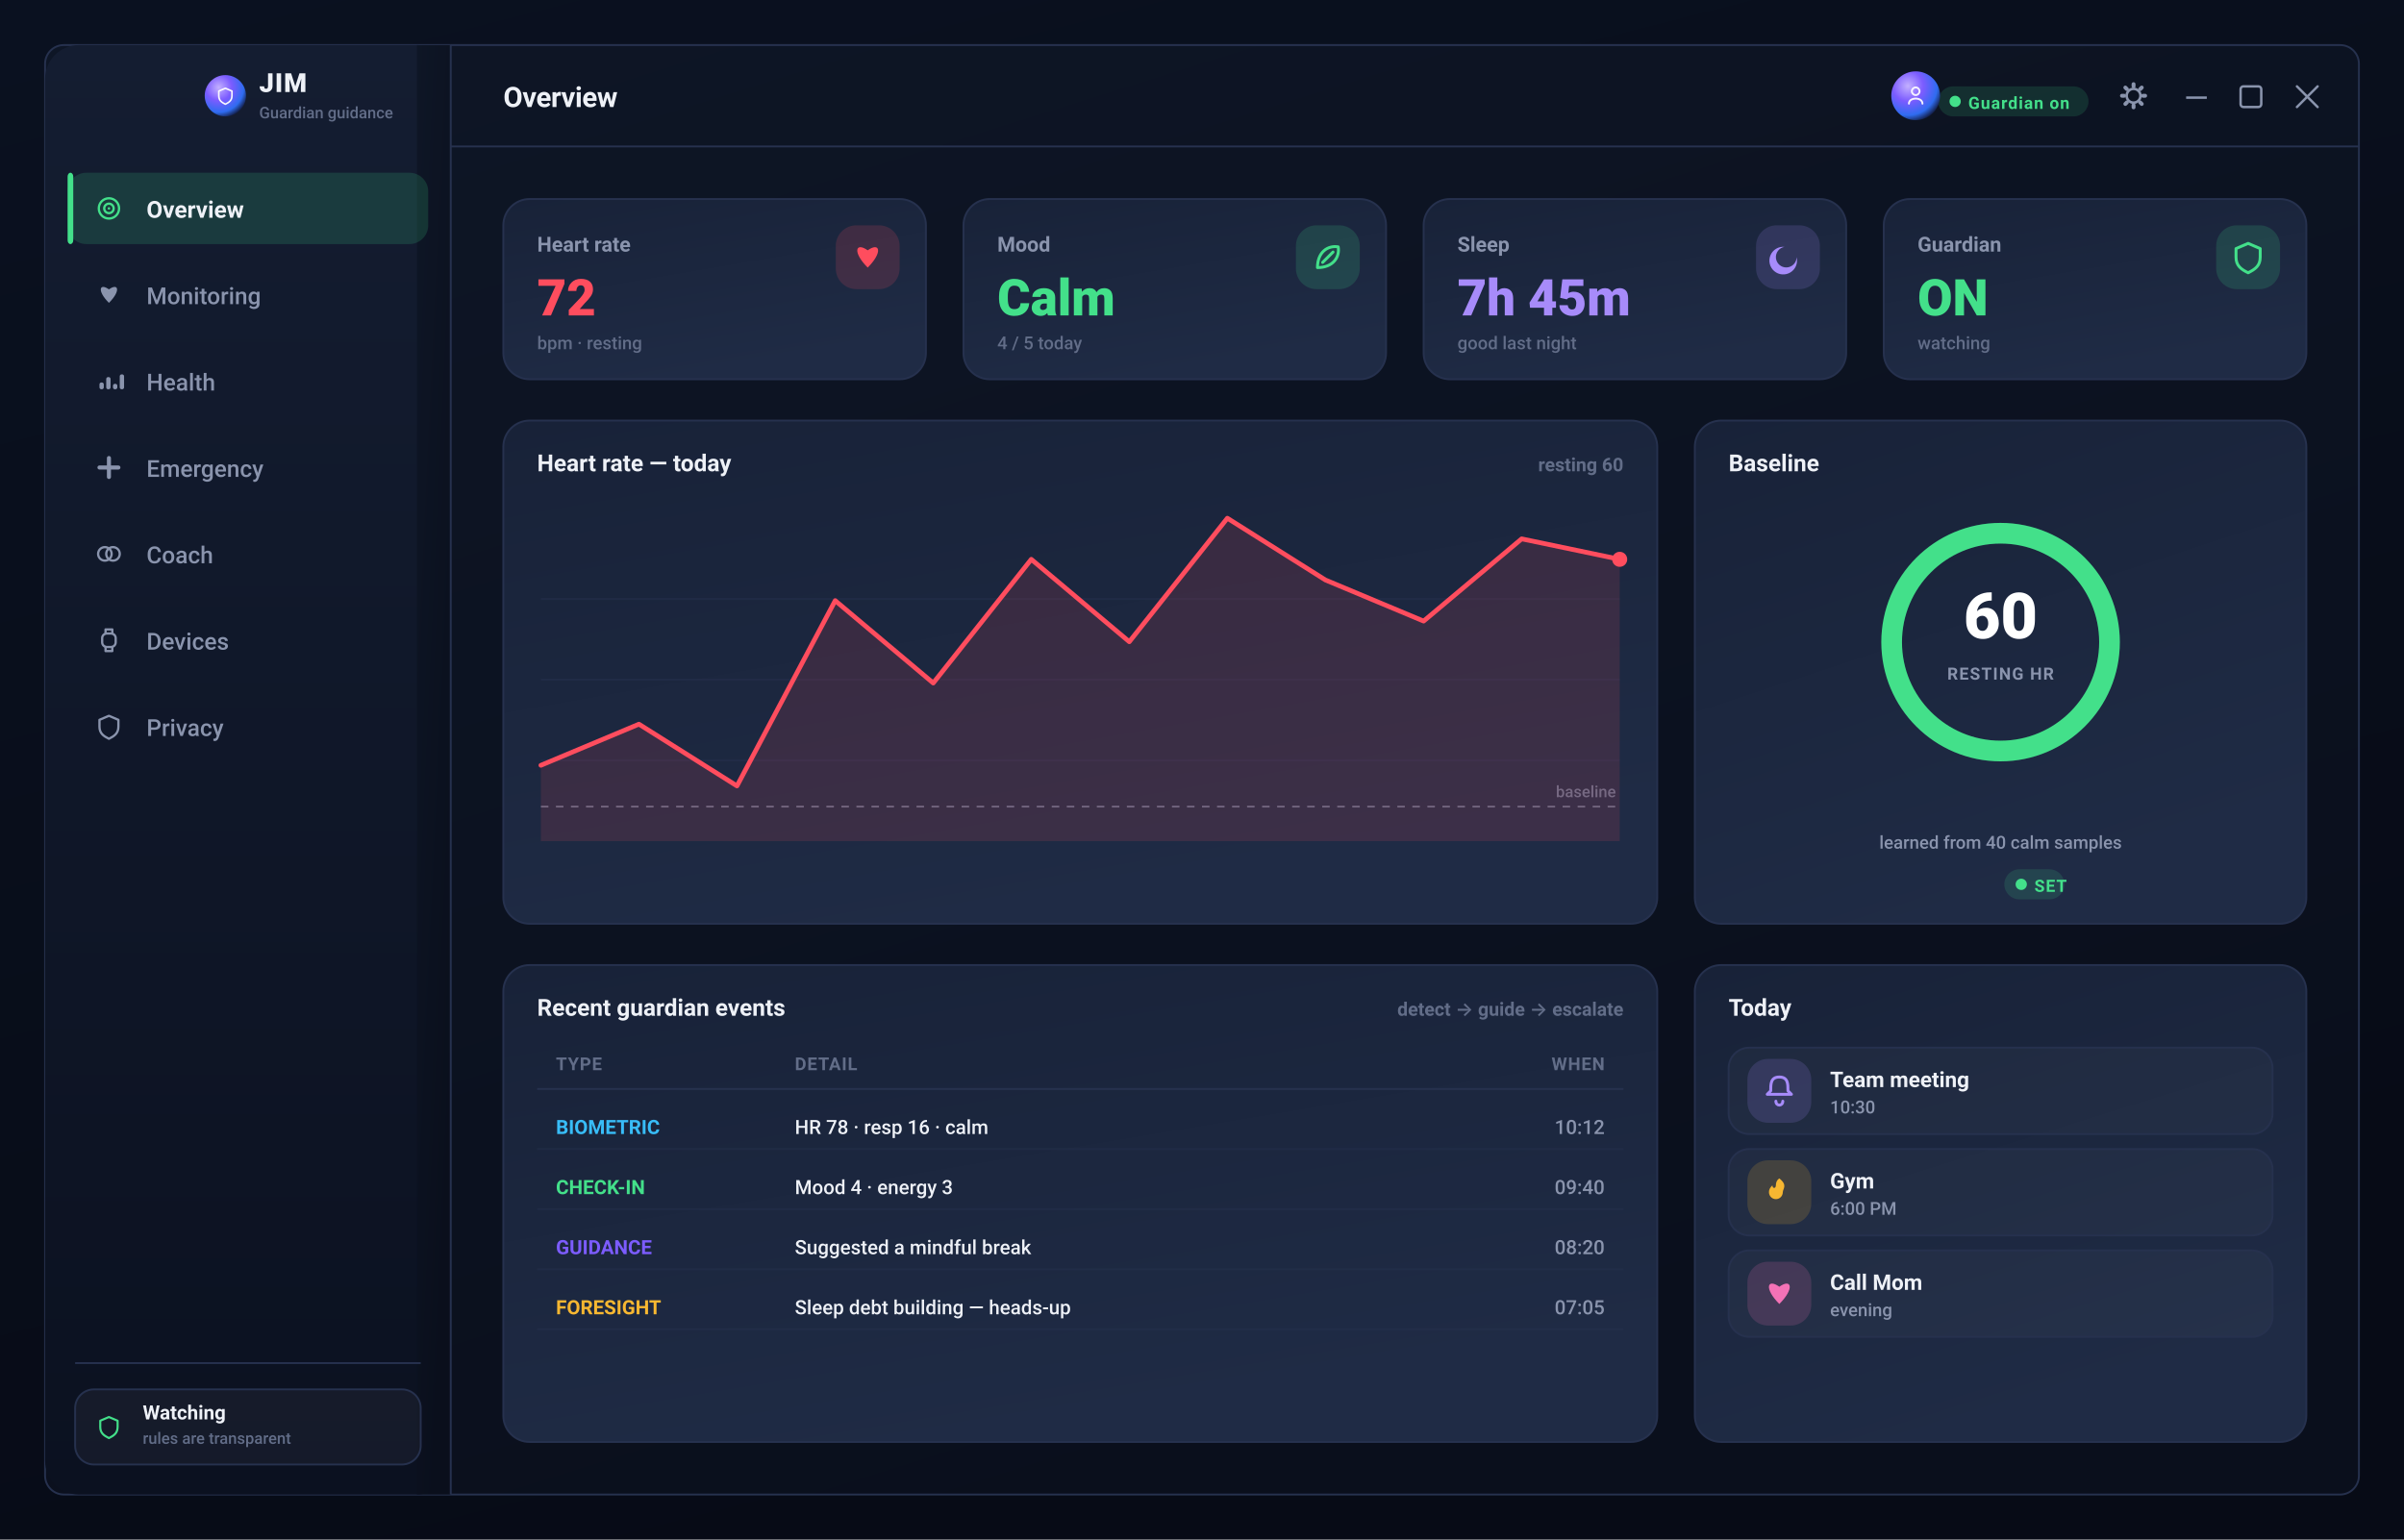
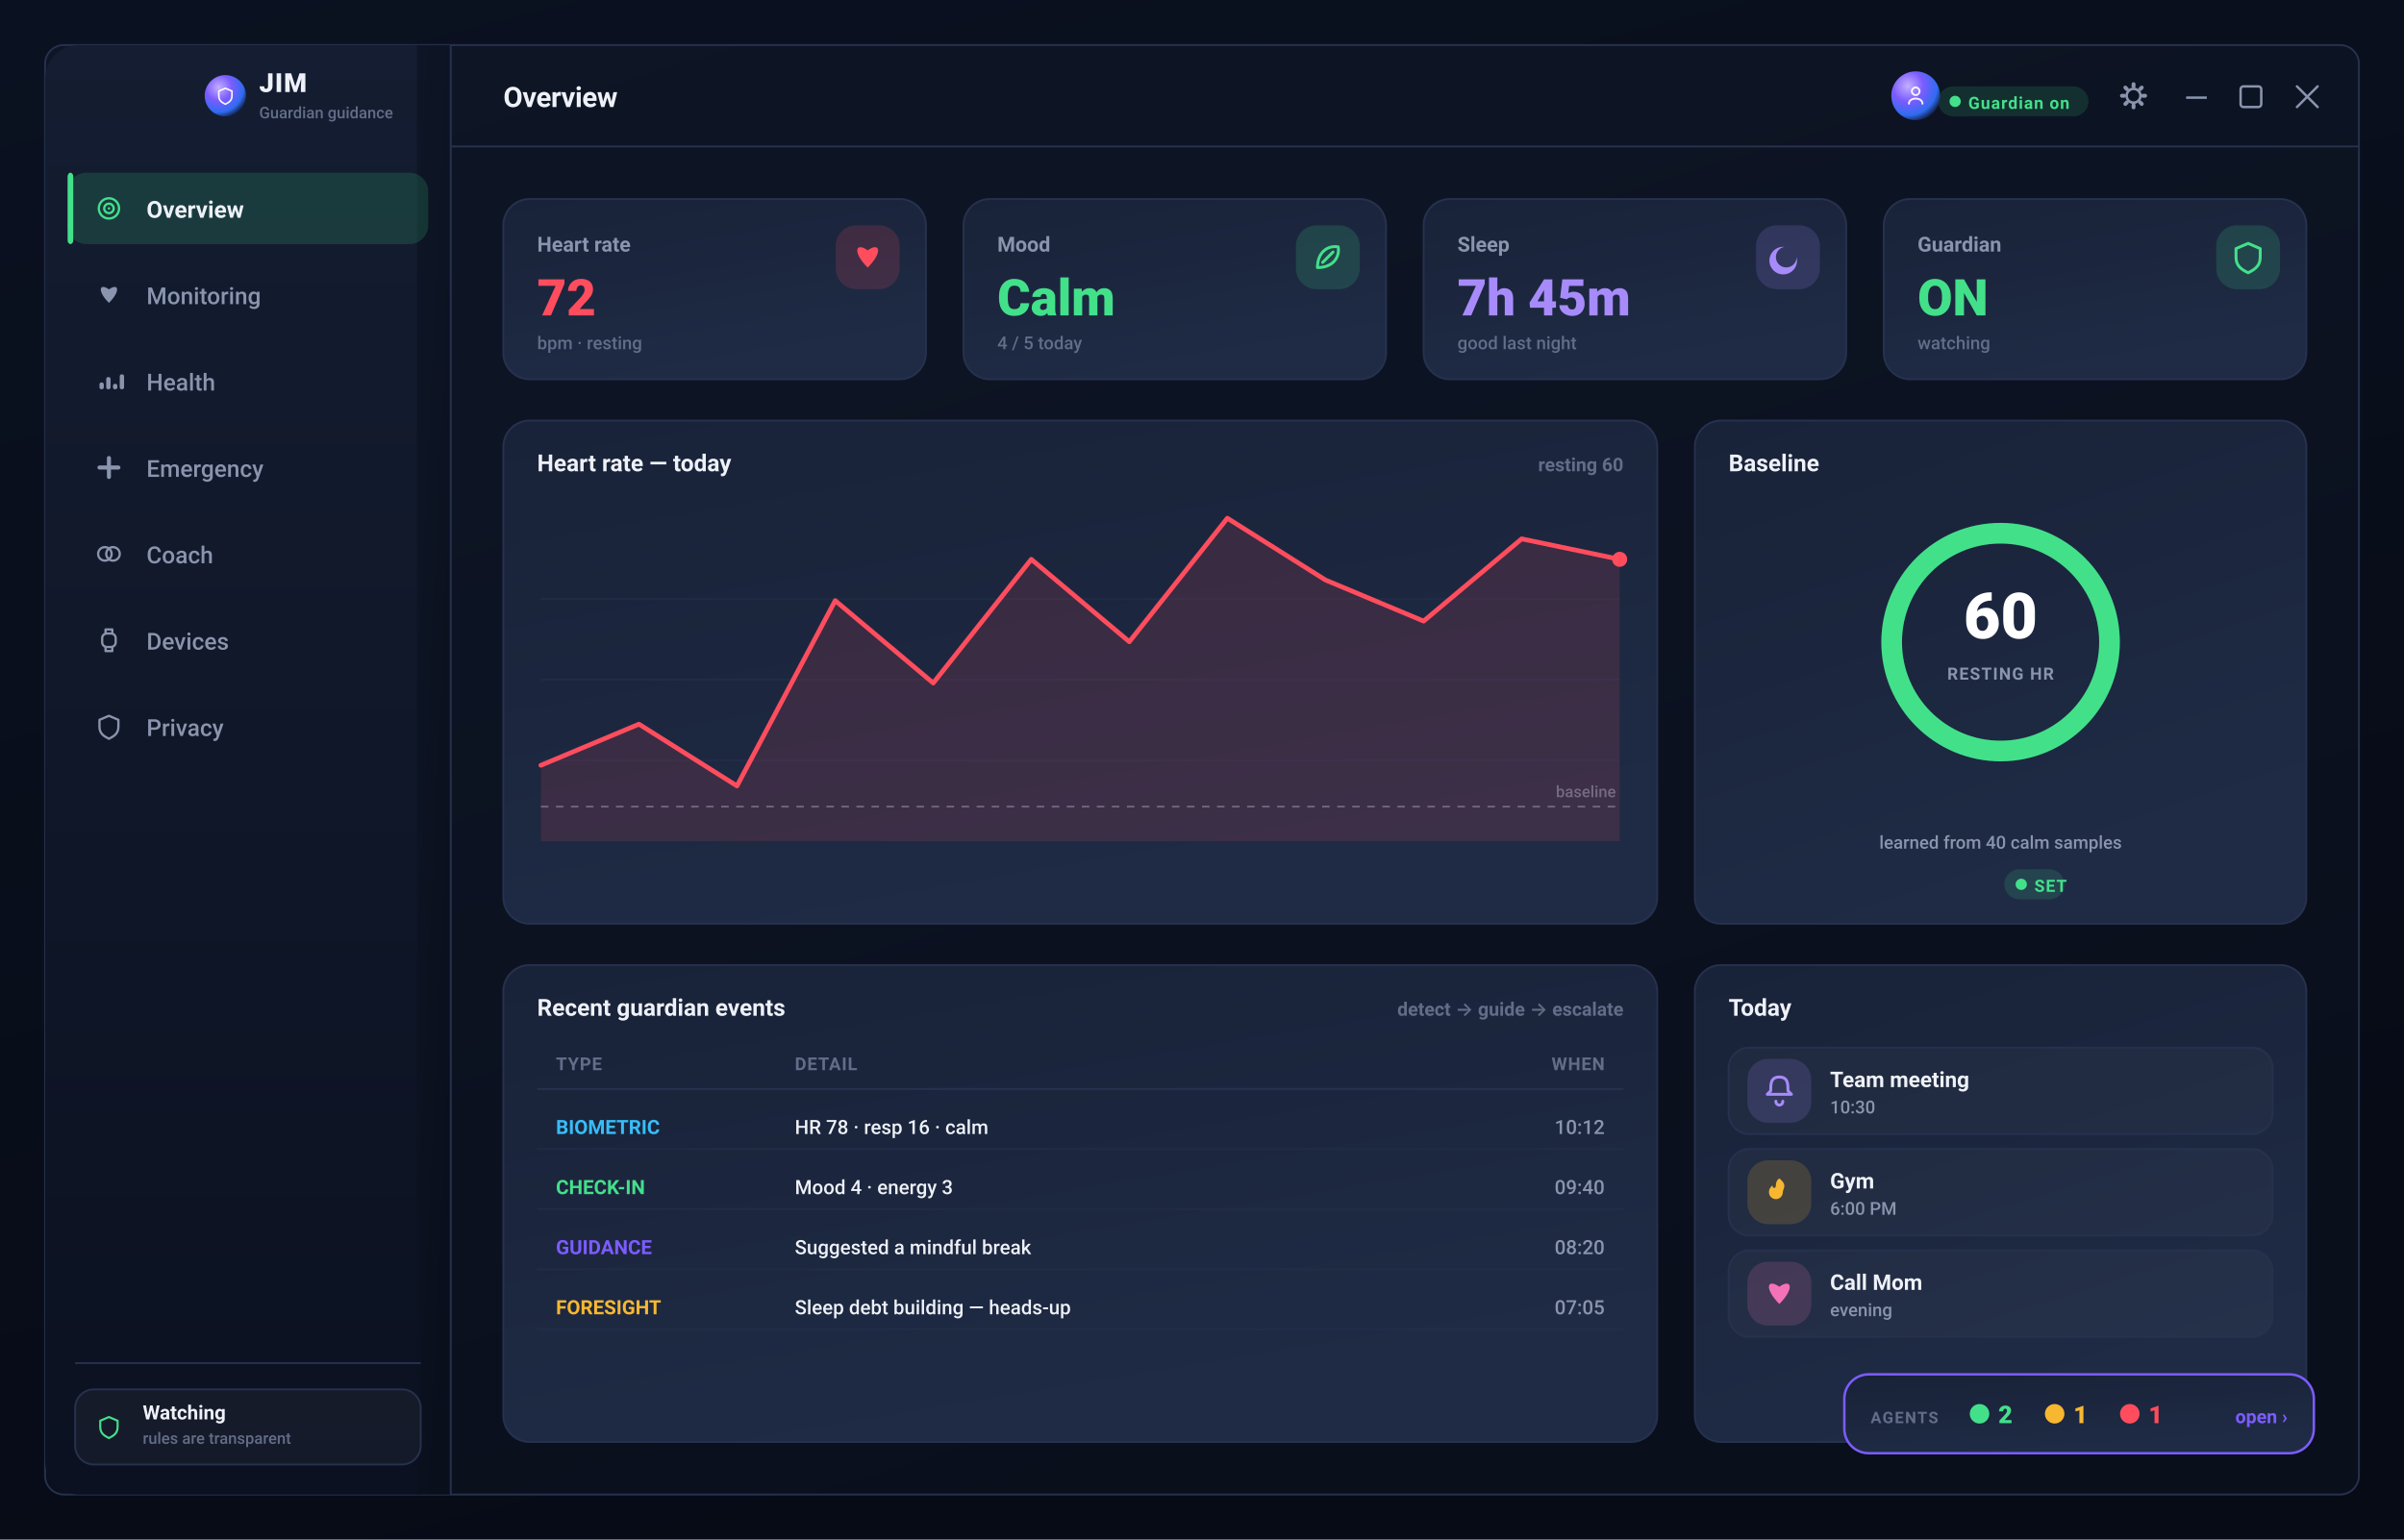
<svg xmlns="http://www.w3.org/2000/svg" width="1280" height="820" viewBox="0 0 1280 820" role="img" aria-label="Jim Mini — Overview">
  <defs>
    <linearGradient id="gPage" x1="0" y1="0" x2="0.4" y2="1">
      <stop offset="0" stop-color="#0a1120" />
      <stop offset="1" stop-color="#070b16" />
    </linearGradient>
    <linearGradient id="gScr" x1="0" y1="0" x2="0.5" y2="1">
      <stop offset="0" stop-color="#0e1626" />
      <stop offset="1" stop-color="#0a0f1c" />
    </linearGradient>
    <linearGradient id="gSide" x1="0" y1="0" x2="0" y2="1">
      <stop offset="0" stop-color="#141d31" />
      <stop offset="1" stop-color="#0b1120" />
    </linearGradient>
    <linearGradient id="gCard" x1="0" y1="0" x2="0.4" y2="1">
      <stop offset="0" stop-color="#182238" />
      <stop offset="1" stop-color="#1f2b45" />
    </linearGradient>
    <linearGradient id="gBrand" x1="0" y1="0" x2="1" y2="0">
      <stop offset="0" stop-color="#7c5cff" />
      <stop offset="1" stop-color="#3aa0ff" />
    </linearGradient>
    <linearGradient id="gEmer" x1="0" y1="0" x2="0" y2="1">
      <stop offset="0" stop-color="#ff5b52" />
      <stop offset="1" stop-color="#ff3b30" />
    </linearGradient>
    <linearGradient id="mV" x1="0" y1="0" x2="1" y2="0">
      <stop offset="0" stop-color="#7c5cff" />
      <stop offset="1" stop-color="#3aa0ff" />
    </linearGradient>
    <linearGradient id="mG" x1="0" y1="0" x2="1" y2="0">
      <stop offset="0" stop-color="#2fd27a" />
      <stop offset="1" stop-color="#43e08a" />
    </linearGradient>
    <linearGradient id="mO" x1="0" y1="0" x2="1" y2="0">
      <stop offset="0" stop-color="#f7b731" />
      <stop offset="1" stop-color="#ff7a45" />
    </linearGradient>
    <radialGradient id="orb" cx="34%" cy="30%" r="75%">
      <stop offset="0" stop-color="#c3b0ff" />
      <stop offset="42%" stop-color="#7c5cff" />
      <stop offset="80%" stop-color="#2f6cf0" />
      <stop offset="100%" stop-color="#14204a" />
    </radialGradient>
  </defs>
  <rect x="0.0" y="0.0" width="1280.0" height="820.0" rx="0" fill="url(#gPage)" />
  <rect x="24" y="24" width="1232" height="772" rx="10" fill="url(#gScr)" stroke="#26314e" stroke-width="1" />
  <rect x="24.0" y="24.0" width="216.0" height="772.0" rx="18" fill="url(#gSide)" />
  <rect x="222.0" y="24.0" width="18.0" height="772.0" rx="0" fill="url(#gScr)" />
  <line x1="240" y1="24" x2="240" y2="796" stroke="#26314e" stroke-width="1" />
  <line x1="240" y1="78" x2="1256" y2="78" stroke="#26314e" stroke-width="1" />
  <line x1="1164" y1="52" x2="1175" y2="52" stroke="#8a94ad" stroke-width="1.3" />
  <rect x="1193.0" y="46.0" width="11.0" height="11.0" rx="1.5" fill="none" stroke="#8a94ad" stroke-width="1.3" />
  <path d="M1223 46 l11 11 M1234 46 l-11 11" stroke="#8a94ad" stroke-width="1.3" stroke-linecap="round" />
  <circle cx="120" cy="51" r="11" fill="url(#orb)" />
  <path d="M120 47.0 l3.5 1.5 v2.5 c0 2.5 -1.5 3.5 -3.5 4.5 c-2.0 -1.0 -3.5 -2.0 -3.5 -4.5 v-2.5 Z" fill="none" stroke="rgba(255,255,255,0.95)" stroke-width="0.85" stroke-linecap="round" stroke-linejoin="round" />
  <text x="138.0" y="49.0" font-family="-apple-system,BlinkMacSystemFont,'SF Pro Text','Segoe UI',Roboto,system-ui,sans-serif" font-size="14" font-weight="800" fill="#eef1f7" text-anchor="start" letter-spacing="0.5">JIM</text>
  <text x="138.0" y="63.0" font-family="-apple-system,BlinkMacSystemFont,'SF Pro Text','Segoe UI',Roboto,system-ui,sans-serif" font-size="8.5" font-weight="500" fill="#626d88" text-anchor="start">Guardian guidance</text>
  <text x="268.0" y="57.0" font-family="-apple-system,BlinkMacSystemFont,'SF Pro Text','Segoe UI',Roboto,system-ui,sans-serif" font-size="15" font-weight="700" fill="#eef1f7" text-anchor="start" letter-spacing="-0.2">Overview</text>
  <rect x="1134.96" y="43.8" width="2.08" height="3.2" rx="1" transform="rotate(0 1136 51)" fill="#8a94ad" />
  <rect x="1134.96" y="43.8" width="2.08" height="3.2" rx="1" transform="rotate(45 1136 51)" fill="#8a94ad" />
  <rect x="1134.96" y="43.8" width="2.08" height="3.2" rx="1" transform="rotate(90 1136 51)" fill="#8a94ad" />
  <rect x="1134.96" y="43.8" width="2.08" height="3.2" rx="1" transform="rotate(135 1136 51)" fill="#8a94ad" />
  <rect x="1134.96" y="43.8" width="2.08" height="3.2" rx="1" transform="rotate(180 1136 51)" fill="#8a94ad" />
  <rect x="1134.96" y="43.8" width="2.08" height="3.2" rx="1" transform="rotate(225 1136 51)" fill="#8a94ad" />
  <rect x="1134.96" y="43.8" width="2.08" height="3.2" rx="1" transform="rotate(270 1136 51)" fill="#8a94ad" />
  <rect x="1134.96" y="43.8" width="2.08" height="3.2" rx="1" transform="rotate(315 1136 51)" fill="#8a94ad" />
  <circle cx="1136" cy="51" r="3.68" fill="none" stroke="#8a94ad" stroke-width="1.36" stroke-linecap="round" stroke-linejoin="round" />
  <rect x="1032.0" y="46.0" width="80.0" height="16.0" rx="8" fill="rgba(67,224,138,0.14)" />
  <circle cx="1041.0" cy="54" r="3" fill="#43e08a" />
  <text x="1048.0" y="58.0" font-family="-apple-system,BlinkMacSystemFont,'SF Pro Text','Segoe UI',Roboto,system-ui,sans-serif" font-size="9" font-weight="700" fill="#43e08a" text-anchor="start" letter-spacing="0.5">Guardian on</text>
  <circle cx="1020" cy="51" r="13" fill="url(#orb)" />
  <circle cx="1020" cy="48.6" r="2.04" fill="none" stroke="rgba(255,255,255,0.9)" stroke-width="1.02" stroke-linecap="round" stroke-linejoin="round" />
  <path d="M1016.4 55.2 c0 -3.6 7.2 -3.6 7.2 0" fill="none" stroke="rgba(255,255,255,0.9)" stroke-width="1.02" stroke-linecap="round" stroke-linejoin="round" />
  <rect x="36.0" y="92.0" width="192.0" height="38.0" rx="10" fill="rgba(67,224,138,0.16)" />
  <rect x="36.0" y="92.0" width="3.0" height="38.0" rx="2" fill="#43e08a" />
  <circle cx="58" cy="111" r="5.4" fill="none" stroke="#43e08a" stroke-width="1.22" stroke-linecap="round" stroke-linejoin="round" />
  <circle cx="58" cy="111" r="2.52" fill="none" stroke="#43e08a" stroke-width="1.22" stroke-linecap="round" stroke-linejoin="round" />
  <circle cx="58" cy="111" r="0.648" fill="#43e08a" />
  <text x="78.0" y="116.0" font-family="-apple-system,BlinkMacSystemFont,'SF Pro Text','Segoe UI',Roboto,system-ui,sans-serif" font-size="12.5" font-weight="650" fill="#eef1f7" text-anchor="start">Overview</text>
  <path d="M58 161.32 C51.52 154.84,52.96 150.52,58 154.12 C63.04 150.52,64.48 154.84,58 161.32 Z" fill="#8a94ad" />
  <text x="78.0" y="162.0" font-family="-apple-system,BlinkMacSystemFont,'SF Pro Text','Segoe UI',Roboto,system-ui,sans-serif" font-size="12.5" font-weight="500" fill="#8a94ad" text-anchor="start">Monitoring</text>
  <rect x="52.96" y="203.72" width="2.304" height="3.6" rx="1" fill="#8a94ad" />
  <rect x="56.56" y="200.84" width="2.304" height="6.48" rx="1" fill="#8a94ad" />
  <rect x="60.16" y="204.44" width="2.304" height="2.88" rx="1" fill="#8a94ad" />
  <rect x="63.76" y="199.4" width="2.304" height="7.92" rx="1" fill="#8a94ad" />
  <text x="78.0" y="208.0" font-family="-apple-system,BlinkMacSystemFont,'SF Pro Text','Segoe UI',Roboto,system-ui,sans-serif" font-size="12.5" font-weight="500" fill="#8a94ad" text-anchor="start">Health</text>
  <path d="M58 243.96 v10.08 M52.96 249 h10.08" fill="none" stroke="#8a94ad" stroke-width="2.16" stroke-linecap="round" />
  <text x="78.0" y="254.0" font-family="-apple-system,BlinkMacSystemFont,'SF Pro Text','Segoe UI',Roboto,system-ui,sans-serif" font-size="12.5" font-weight="500" fill="#8a94ad" text-anchor="start">Emergency</text>
  <circle cx="55.84" cy="295" r="3.6" fill="none" stroke="#8a94ad" stroke-width="1.22" stroke-linecap="round" stroke-linejoin="round" />
  <circle cx="60.16" cy="295" r="3.6" fill="none" stroke="#8a94ad" stroke-width="1.22" stroke-linecap="round" stroke-linejoin="round" />
  <text x="78.0" y="300.0" font-family="-apple-system,BlinkMacSystemFont,'SF Pro Text','Segoe UI',Roboto,system-ui,sans-serif" font-size="12.5" font-weight="500" fill="#8a94ad" text-anchor="start">Coach</text>
  <rect x="54.4" y="337.4" width="7.2" height="7.2" rx="2.5" fill="none" stroke="#8a94ad" stroke-width="1.22" stroke-linecap="round" stroke-linejoin="round" />
  <path d="M56.2 337.4 v-2.16 h3.6 v2.16 M56.2 344.6 v2.16 h3.6 v-2.16" fill="none" stroke="#8a94ad" stroke-width="1.22" stroke-linecap="round" stroke-linejoin="round" />
  <text x="78.0" y="346.0" font-family="-apple-system,BlinkMacSystemFont,'SF Pro Text','Segoe UI',Roboto,system-ui,sans-serif" font-size="12.5" font-weight="500" fill="#8a94ad" text-anchor="start">Devices</text>
  <path d="M58 381.24 l5.04 2.16 v3.6 c0 3.6 -2.16 5.04 -5.04 6.48 c-2.88 -1.44 -5.04 -2.88 -5.04 -6.48 v-3.6 Z" fill="none" stroke="#8a94ad" stroke-width="1.22" stroke-linecap="round" stroke-linejoin="round" />
  <text x="78.0" y="392.0" font-family="-apple-system,BlinkMacSystemFont,'SF Pro Text','Segoe UI',Roboto,system-ui,sans-serif" font-size="12.5" font-weight="500" fill="#8a94ad" text-anchor="start">Privacy</text>
  <line x1="40" y1="726" x2="224" y2="726" stroke="#26314e" stroke-width="1" />
  <rect x="40.0" y="740.0" width="184.0" height="40.0" rx="10" fill="rgba(255,255,255,0.04)" stroke="#26314e" stroke-width="1" />
  <path d="M58 754.72 l4.62 1.98 v3.3 c0 3.3 -1.98 4.62 -4.62 5.94 c-2.64 -1.32 -4.62 -2.64 -4.62 -5.94 v-3.3 Z" fill="none" stroke="#43e08a" stroke-width="1.12" stroke-linecap="round" stroke-linejoin="round" />
  <text x="76.0" y="756.0" font-family="-apple-system,BlinkMacSystemFont,'SF Pro Text','Segoe UI',Roboto,system-ui,sans-serif" font-size="10.5" font-weight="650" fill="#eef1f7" text-anchor="start">Watching</text>
  <text x="76.0" y="769.0" font-family="-apple-system,BlinkMacSystemFont,'SF Pro Text','Segoe UI',Roboto,system-ui,sans-serif" font-size="8.5" font-weight="500" fill="#626d88" text-anchor="start">rules are transparent</text>
  <rect x="268.0" y="106.0" width="225.0" height="96.0" rx="14" fill="url(#gCard)" stroke="#26314e" stroke-width="1" />
  <text x="286.0" y="134.0" font-family="-apple-system,BlinkMacSystemFont,'SF Pro Text','Segoe UI',Roboto,system-ui,sans-serif" font-size="11" font-weight="600" fill="#8a94ad" text-anchor="start">Heart rate</text>
  <text x="286.0" y="168.0" font-family="-apple-system,BlinkMacSystemFont,'SF Pro Text','Segoe UI',Roboto,system-ui,sans-serif" font-size="27" font-weight="800" fill="#ff4d5e" text-anchor="start">72</text>
  <text x="286.0" y="186.0" font-family="-apple-system,BlinkMacSystemFont,'SF Pro Text','Segoe UI',Roboto,system-ui,sans-serif" font-size="9.5" font-weight="500" fill="#626d88" text-anchor="start">bpm · resting</text>
  <rect x="445.0" y="120.0" width="34.0" height="34.0" rx="11" fill="rgba(255,77,94,0.16)" />
  <path d="M462.0 142.52 C453.72 134.24,455.56 128.72,462.0 133.32 C468.44 128.72,470.28 134.24,462.0 142.52 Z" fill="#ff4d5e" />
  <rect x="513.0" y="106.0" width="225.0" height="96.0" rx="14" fill="url(#gCard)" stroke="#26314e" stroke-width="1" />
  <text x="531.0" y="134.0" font-family="-apple-system,BlinkMacSystemFont,'SF Pro Text','Segoe UI',Roboto,system-ui,sans-serif" font-size="11" font-weight="600" fill="#8a94ad" text-anchor="start">Mood</text>
  <text x="531.0" y="168.0" font-family="-apple-system,BlinkMacSystemFont,'SF Pro Text','Segoe UI',Roboto,system-ui,sans-serif" font-size="27" font-weight="800" fill="#43e08a" text-anchor="start">Calm</text>
  <text x="531.0" y="186.0" font-family="-apple-system,BlinkMacSystemFont,'SF Pro Text','Segoe UI',Roboto,system-ui,sans-serif" font-size="9.5" font-weight="500" fill="#626d88" text-anchor="start">4 / 5 today</text>
  <rect x="690.0" y="120.0" width="34.0" height="34.0" rx="11" fill="rgba(67,224,138,0.16)" />
  <path d="M701.48 142.52 c0 -8.28 5.52 -11.96 11.04 -11.04 c0.92 5.52 -2.76 11.04 -11.04 11.04 Z M704.24 139.76 l5.52 -5.52" fill="none" stroke="#43e08a" stroke-width="1.56" stroke-linecap="round" stroke-linejoin="round" />
  <rect x="758.0" y="106.0" width="225.0" height="96.0" rx="14" fill="url(#gCard)" stroke="#26314e" stroke-width="1" />
  <text x="776.0" y="134.0" font-family="-apple-system,BlinkMacSystemFont,'SF Pro Text','Segoe UI',Roboto,system-ui,sans-serif" font-size="11" font-weight="600" fill="#8a94ad" text-anchor="start">Sleep</text>
  <text x="776.0" y="168.0" font-family="-apple-system,BlinkMacSystemFont,'SF Pro Text','Segoe UI',Roboto,system-ui,sans-serif" font-size="27" font-weight="800" fill="#a78bfa" text-anchor="start">7h 45m</text>
  <text x="776.0" y="186.0" font-family="-apple-system,BlinkMacSystemFont,'SF Pro Text','Segoe UI',Roboto,system-ui,sans-serif" font-size="9.5" font-weight="500" fill="#626d88" text-anchor="start">good last night</text>
  <rect x="935.0" y="120.0" width="34.0" height="34.0" rx="11" fill="rgba(167,139,250,0.16)" />
  <path d="M956.6 137 a5.52 5.52 0 1 1 -6.44 -5.52 a7.36 7.36 0 1 0 6.44 5.52 Z" fill="#a78bfa" />
  <rect x="1003.0" y="106.0" width="225.0" height="96.0" rx="14" fill="url(#gCard)" stroke="#26314e" stroke-width="1" />
  <text x="1021.0" y="134.0" font-family="-apple-system,BlinkMacSystemFont,'SF Pro Text','Segoe UI',Roboto,system-ui,sans-serif" font-size="11" font-weight="600" fill="#8a94ad" text-anchor="start">Guardian</text>
  <text x="1021.0" y="168.0" font-family="-apple-system,BlinkMacSystemFont,'SF Pro Text','Segoe UI',Roboto,system-ui,sans-serif" font-size="27" font-weight="800" fill="#43e08a" text-anchor="start">ON</text>
  <text x="1021.0" y="186.0" font-family="-apple-system,BlinkMacSystemFont,'SF Pro Text','Segoe UI',Roboto,system-ui,sans-serif" font-size="9.5" font-weight="500" fill="#626d88" text-anchor="start">watching</text>
  <rect x="1180.0" y="120.0" width="34.0" height="34.0" rx="11" fill="rgba(67,224,138,0.16)" />
  <path d="M1197.0 129.64 l6.44 2.76 v4.6 c0 4.6 -2.76 6.44 -6.44 8.28 c-3.68 -1.84 -6.44 -3.68 -6.44 -8.28 v-4.6 Z" fill="none" stroke="#43e08a" stroke-width="1.56" stroke-linecap="round" stroke-linejoin="round" />
  <rect x="268.0" y="224.0" width="614.4" height="268.0" rx="14" fill="url(#gCard)" stroke="#26314e" stroke-width="1" />
  <text x="286.0" y="251.0" font-family="-apple-system,BlinkMacSystemFont,'SF Pro Text','Segoe UI',Roboto,system-ui,sans-serif" font-size="12.5" font-weight="700" fill="#eef1f7" text-anchor="start">Heart rate — today</text>
  <text x="864.4" y="251.0" font-family="-apple-system,BlinkMacSystemFont,'SF Pro Text','Segoe UI',Roboto,system-ui,sans-serif" font-size="10" font-weight="600" fill="#626d88" text-anchor="end">resting 60</text>
  <line x1="288" y1="319.0" x2="862.4" y2="319.0" stroke="rgba(38,49,78,0.5)" stroke-width="1" />
  <line x1="288" y1="362.0" x2="862.4" y2="362.0" stroke="rgba(38,49,78,0.5)" stroke-width="1" />
  <line x1="288" y1="405.0" x2="862.4" y2="405.0" stroke="rgba(38,49,78,0.5)" stroke-width="1" />
  <line x1="288" y1="429.6" x2="862.4" y2="429.6" stroke="rgba(98,109,136,0.9)" stroke-width="1" stroke-dasharray="4 4" />
  <text x="860.4" y="424.6" font-family="-apple-system,BlinkMacSystemFont,'SF Pro Text','Segoe UI',Roboto,system-ui,sans-serif" font-size="8.5" font-weight="500" fill="#626d88" text-anchor="end">baseline</text>
  <polygon points="288,448 288.0,407.6 340.2,385.7 392.4,418.6 444.7,319.9 496.9,363.8 549.1,297.9 601.3,341.8 653.5,276.0 705.7,308.9 758.0,330.8 810.2,287.0 862.4,297.9 862.4,448" fill="rgba(255,77,94,0.13)" />
  <polyline points="288.0,407.6 340.2,385.7 392.4,418.6 444.7,319.9 496.9,363.8 549.1,297.9 601.3,341.8 653.5,276.0 705.7,308.9 758.0,330.8 810.2,287.0 862.4,297.9" fill="none" stroke="#ff4d5e" stroke-width="2.5" stroke-linejoin="round" stroke-linecap="round" />
  <circle cx="862.4" cy="297.9" r="4" fill="#ff4d5e" />
  <rect x="902.4" y="224.0" width="325.6" height="268.0" rx="14" fill="url(#gCard)" stroke="#26314e" stroke-width="1" />
  <text x="920.4" y="251.0" font-family="-apple-system,BlinkMacSystemFont,'SF Pro Text','Segoe UI',Roboto,system-ui,sans-serif" font-size="12.5" font-weight="700" fill="#eef1f7" text-anchor="start">Baseline</text>
  <circle cx="1065.2" cy="342" r="58" fill="none" stroke="rgba(67,224,138,0.13)" stroke-width="11" />
  <circle cx="1065.2" cy="342" r="58" fill="none" stroke="#43e08a" stroke-width="11" stroke-linecap="round" stroke-dasharray="364.4 364.4" transform="rotate(-90 1065.2 342)" />
  <text x="1065.2" y="340.0" font-family="-apple-system,BlinkMacSystemFont,'SF Pro Text','Segoe UI',Roboto,system-ui,sans-serif" font-size="34" font-weight="800" fill="#fff" text-anchor="middle">60</text>
  <text x="1065.2" y="362.0" font-family="-apple-system,BlinkMacSystemFont,'SF Pro Text','Segoe UI',Roboto,system-ui,sans-serif" font-size="9" font-weight="600" fill="#8a94ad" text-anchor="middle" letter-spacing="0.6">RESTING HR</text>
  <text x="1065.2" y="452.0" font-family="-apple-system,BlinkMacSystemFont,'SF Pro Text','Segoe UI',Roboto,system-ui,sans-serif" font-size="9.5" font-weight="500" fill="#8a94ad" text-anchor="middle">learned from 40 calm samples</text>
  <rect x="1067.2" y="463.0" width="32.0" height="16.0" rx="8" fill="rgba(67,224,138,0.14)" />
  <circle cx="1076.2" cy="471" r="3" fill="#43e08a" />
  <text x="1083.2" y="475.0" font-family="-apple-system,BlinkMacSystemFont,'SF Pro Text','Segoe UI',Roboto,system-ui,sans-serif" font-size="9" font-weight="700" fill="#43e08a" text-anchor="start" letter-spacing="0.5">SET</text>
  <rect x="268.0" y="514.0" width="614.4" height="254.0" rx="14" fill="url(#gCard)" stroke="#26314e" stroke-width="1" />
  <text x="286.0" y="541.0" font-family="-apple-system,BlinkMacSystemFont,'SF Pro Text','Segoe UI',Roboto,system-ui,sans-serif" font-size="12.5" font-weight="700" fill="#eef1f7" text-anchor="start">Recent guardian events</text>
  <text x="864.4" y="541.0" font-family="-apple-system,BlinkMacSystemFont,'SF Pro Text','Segoe UI',Roboto,system-ui,sans-serif" font-size="10" font-weight="600" fill="#626d88" text-anchor="end">detect → guide → escalate</text>
  <text x="296.0" y="570.0" font-family="-apple-system,BlinkMacSystemFont,'SF Pro Text','Segoe UI',Roboto,system-ui,sans-serif" font-size="9.5" font-weight="700" fill="#626d88" text-anchor="start" letter-spacing="0.4">TYPE</text>
  <text x="423.2" y="570.0" font-family="-apple-system,BlinkMacSystemFont,'SF Pro Text','Segoe UI',Roboto,system-ui,sans-serif" font-size="9.5" font-weight="700" fill="#626d88" text-anchor="start" letter-spacing="0.4">DETAIL</text>
  <text x="854.4" y="570.0" font-family="-apple-system,BlinkMacSystemFont,'SF Pro Text','Segoe UI',Roboto,system-ui,sans-serif" font-size="9.5" font-weight="700" fill="#626d88" text-anchor="end" letter-spacing="0.4">WHEN</text>
  <line x1="286" y1="580" x2="864.4" y2="580" stroke="#26314e" stroke-width="1" />
  <text x="296.0" y="604.0" font-family="-apple-system,BlinkMacSystemFont,'SF Pro Text','Segoe UI',Roboto,system-ui,sans-serif" font-size="10.5" font-weight="700" fill="#38bdf8" text-anchor="start">BIOMETRIC</text>
  <text x="423.2" y="604.0" font-family="-apple-system,BlinkMacSystemFont,'SF Pro Text','Segoe UI',Roboto,system-ui,sans-serif" font-size="10.5" font-weight="500" fill="#eef1f7" text-anchor="start">HR 78 · resp 16 · calm</text>
  <text x="854.4" y="604.0" font-family="-apple-system,BlinkMacSystemFont,'SF Pro Text','Segoe UI',Roboto,system-ui,sans-serif" font-size="10.5" font-weight="500" fill="#8a94ad" text-anchor="end">10:12</text>
  <line x1="286" y1="612" x2="864.4" y2="612" stroke="rgba(38,49,78,0.45)" stroke-width="1" />
  <text x="296.0" y="636.0" font-family="-apple-system,BlinkMacSystemFont,'SF Pro Text','Segoe UI',Roboto,system-ui,sans-serif" font-size="10.5" font-weight="700" fill="#43e08a" text-anchor="start">CHECK-IN</text>
  <text x="423.2" y="636.0" font-family="-apple-system,BlinkMacSystemFont,'SF Pro Text','Segoe UI',Roboto,system-ui,sans-serif" font-size="10.5" font-weight="500" fill="#eef1f7" text-anchor="start">Mood 4 · energy 3</text>
  <text x="854.4" y="636.0" font-family="-apple-system,BlinkMacSystemFont,'SF Pro Text','Segoe UI',Roboto,system-ui,sans-serif" font-size="10.5" font-weight="500" fill="#8a94ad" text-anchor="end">09:40</text>
  <line x1="286" y1="644" x2="864.4" y2="644" stroke="rgba(38,49,78,0.45)" stroke-width="1" />
  <text x="296.0" y="668.0" font-family="-apple-system,BlinkMacSystemFont,'SF Pro Text','Segoe UI',Roboto,system-ui,sans-serif" font-size="10.5" font-weight="700" fill="#7c5cff" text-anchor="start">GUIDANCE</text>
  <text x="423.2" y="668.0" font-family="-apple-system,BlinkMacSystemFont,'SF Pro Text','Segoe UI',Roboto,system-ui,sans-serif" font-size="10.5" font-weight="500" fill="#eef1f7" text-anchor="start">Suggested a mindful break</text>
  <text x="854.4" y="668.0" font-family="-apple-system,BlinkMacSystemFont,'SF Pro Text','Segoe UI',Roboto,system-ui,sans-serif" font-size="10.5" font-weight="500" fill="#8a94ad" text-anchor="end">08:20</text>
  <line x1="286" y1="676" x2="864.4" y2="676" stroke="rgba(38,49,78,0.45)" stroke-width="1" />
  <text x="296.0" y="700.0" font-family="-apple-system,BlinkMacSystemFont,'SF Pro Text','Segoe UI',Roboto,system-ui,sans-serif" font-size="10.5" font-weight="700" fill="#f7b731" text-anchor="start">FORESIGHT</text>
  <text x="423.2" y="700.0" font-family="-apple-system,BlinkMacSystemFont,'SF Pro Text','Segoe UI',Roboto,system-ui,sans-serif" font-size="10.5" font-weight="500" fill="#eef1f7" text-anchor="start">Sleep debt building — heads-up</text>
  <text x="854.4" y="700.0" font-family="-apple-system,BlinkMacSystemFont,'SF Pro Text','Segoe UI',Roboto,system-ui,sans-serif" font-size="10.5" font-weight="500" fill="#8a94ad" text-anchor="end">07:05</text>
  <line x1="286" y1="708" x2="864.4" y2="708" stroke="rgba(38,49,78,0.45)" stroke-width="1" />
  <rect x="902.4" y="514.0" width="325.6" height="254.0" rx="14" fill="url(#gCard)" stroke="#26314e" stroke-width="1" />
  <text x="920.4" y="541.0" font-family="-apple-system,BlinkMacSystemFont,'SF Pro Text','Segoe UI',Roboto,system-ui,sans-serif" font-size="12.5" font-weight="700" fill="#eef1f7" text-anchor="start">Today</text>
  <rect x="920.4" y="558.0" width="289.6" height="46.0" rx="11" fill="rgba(255,255,255,0.03)" stroke="#26314e" stroke-width="1" />
  <rect x="930.4" y="564.0" width="34.0" height="34.0" rx="11" fill="rgba(167,139,250,0.16)" />
  <path d="M947.4 573.64 c4.6 0 4.6 3.68 4.6 7.36 l1.84 1.84 h-12.88 l1.84 -1.84 c0 -3.68 0 -7.36 4.6 -7.36 M945.56 586.52 c0 2.76 3.68 2.76 3.68 0" fill="none" stroke="#a78bfa" stroke-width="1.56" stroke-linecap="round" stroke-linejoin="round" />
  <text x="974.4" y="579.0" font-family="-apple-system,BlinkMacSystemFont,'SF Pro Text','Segoe UI',Roboto,system-ui,sans-serif" font-size="11.5" font-weight="650" fill="#eef1f7" text-anchor="start">Team meeting</text>
  <text x="974.4" y="593.0" font-family="-apple-system,BlinkMacSystemFont,'SF Pro Text','Segoe UI',Roboto,system-ui,sans-serif" font-size="9.5" font-weight="500" fill="#8a94ad" text-anchor="start">10:30</text>
  <rect x="920.4" y="612.0" width="289.6" height="46.0" rx="11" fill="rgba(255,255,255,0.03)" stroke="#26314e" stroke-width="1" />
  <rect x="930.4" y="618.0" width="34.0" height="34.0" rx="11" fill="rgba(247,183,49,0.16)" />
  <path d="M947.4 627.64 c4.6 3.68 1.84 5.52 1.84 7.36 a3.68 3.68 0 1 1 -7.36 0 c0 -1.84 0.92 -2.76 1.84 -3.68 c0 1.84 1.84 1.84 1.84 0 c0 -2.76 1.84 -3.68 1.84 -3.68 Z" fill="#f7b731" />
  <text x="974.4" y="633.0" font-family="-apple-system,BlinkMacSystemFont,'SF Pro Text','Segoe UI',Roboto,system-ui,sans-serif" font-size="11.5" font-weight="650" fill="#eef1f7" text-anchor="start">Gym</text>
  <text x="974.4" y="647.0" font-family="-apple-system,BlinkMacSystemFont,'SF Pro Text','Segoe UI',Roboto,system-ui,sans-serif" font-size="9.5" font-weight="500" fill="#8a94ad" text-anchor="start">6:00 PM</text>
  <rect x="920.4" y="666.0" width="289.6" height="46.0" rx="11" fill="rgba(255,255,255,0.03)" stroke="#26314e" stroke-width="1" />
  <rect x="930.4" y="672.0" width="34.0" height="34.0" rx="11" fill="rgba(244,114,182,0.16)" />
  <path d="M947.4 694.52 C939.12 686.24,940.96 680.72,947.4 685.32 C953.84 680.72,955.68 686.24,947.4 694.52 Z" fill="#f472b6" />
  <text x="974.4" y="687.0" font-family="-apple-system,BlinkMacSystemFont,'SF Pro Text','Segoe UI',Roboto,system-ui,sans-serif" font-size="11.5" font-weight="650" fill="#eef1f7" text-anchor="start">Call Mom</text>
  <text x="974.4" y="701.0" font-family="-apple-system,BlinkMacSystemFont,'SF Pro Text','Segoe UI',Roboto,system-ui,sans-serif" font-size="9.5" font-weight="500" fill="#8a94ad" text-anchor="start">evening</text>
+   <rect x="982.0" y="732.0" width="250.0" height="42.0" rx="13" fill="url(#gCard)" stroke="#7c5cff" stroke-width="1.3" />
+   <text x="996.0" y="758.0" font-family="-apple-system,BlinkMacSystemFont,'SF Pro Text','Segoe UI',Roboto,system-ui,sans-serif" font-size="8.5" font-weight="700" fill="#626d88" text-anchor="start" letter-spacing="0.7">AGENTS</text>
+   <circle cx="1054" cy="753" r="5.2" fill="#43e08a" />
+   <text x="1064.0" y="758.0" font-family="-apple-system,BlinkMacSystemFont,'SF Pro Text','Segoe UI',Roboto,system-ui,sans-serif" font-size="13" font-weight="800" fill="#43e08a" text-anchor="start">2</text>
+   <circle cx="1094" cy="753" r="5.2" fill="#f7b731" />
+   <text x="1104.0" y="758.0" font-family="-apple-system,BlinkMacSystemFont,'SF Pro Text','Segoe UI',Roboto,system-ui,sans-serif" font-size="13" font-weight="800" fill="#f7b731" text-anchor="start">1</text>
+   <circle cx="1134" cy="753" r="5.2" fill="#ff4d5e" />
+   <text x="1144.0" y="758.0" font-family="-apple-system,BlinkMacSystemFont,'SF Pro Text','Segoe UI',Roboto,system-ui,sans-serif" font-size="13" font-weight="800" fill="#ff4d5e" text-anchor="start">1</text>
+   <text x="1218.0" y="758.0" font-family="-apple-system,BlinkMacSystemFont,'SF Pro Text','Segoe UI',Roboto,system-ui,sans-serif" font-size="10" font-weight="700" fill="#7c5cff" text-anchor="end">open ›</text>
</svg>
